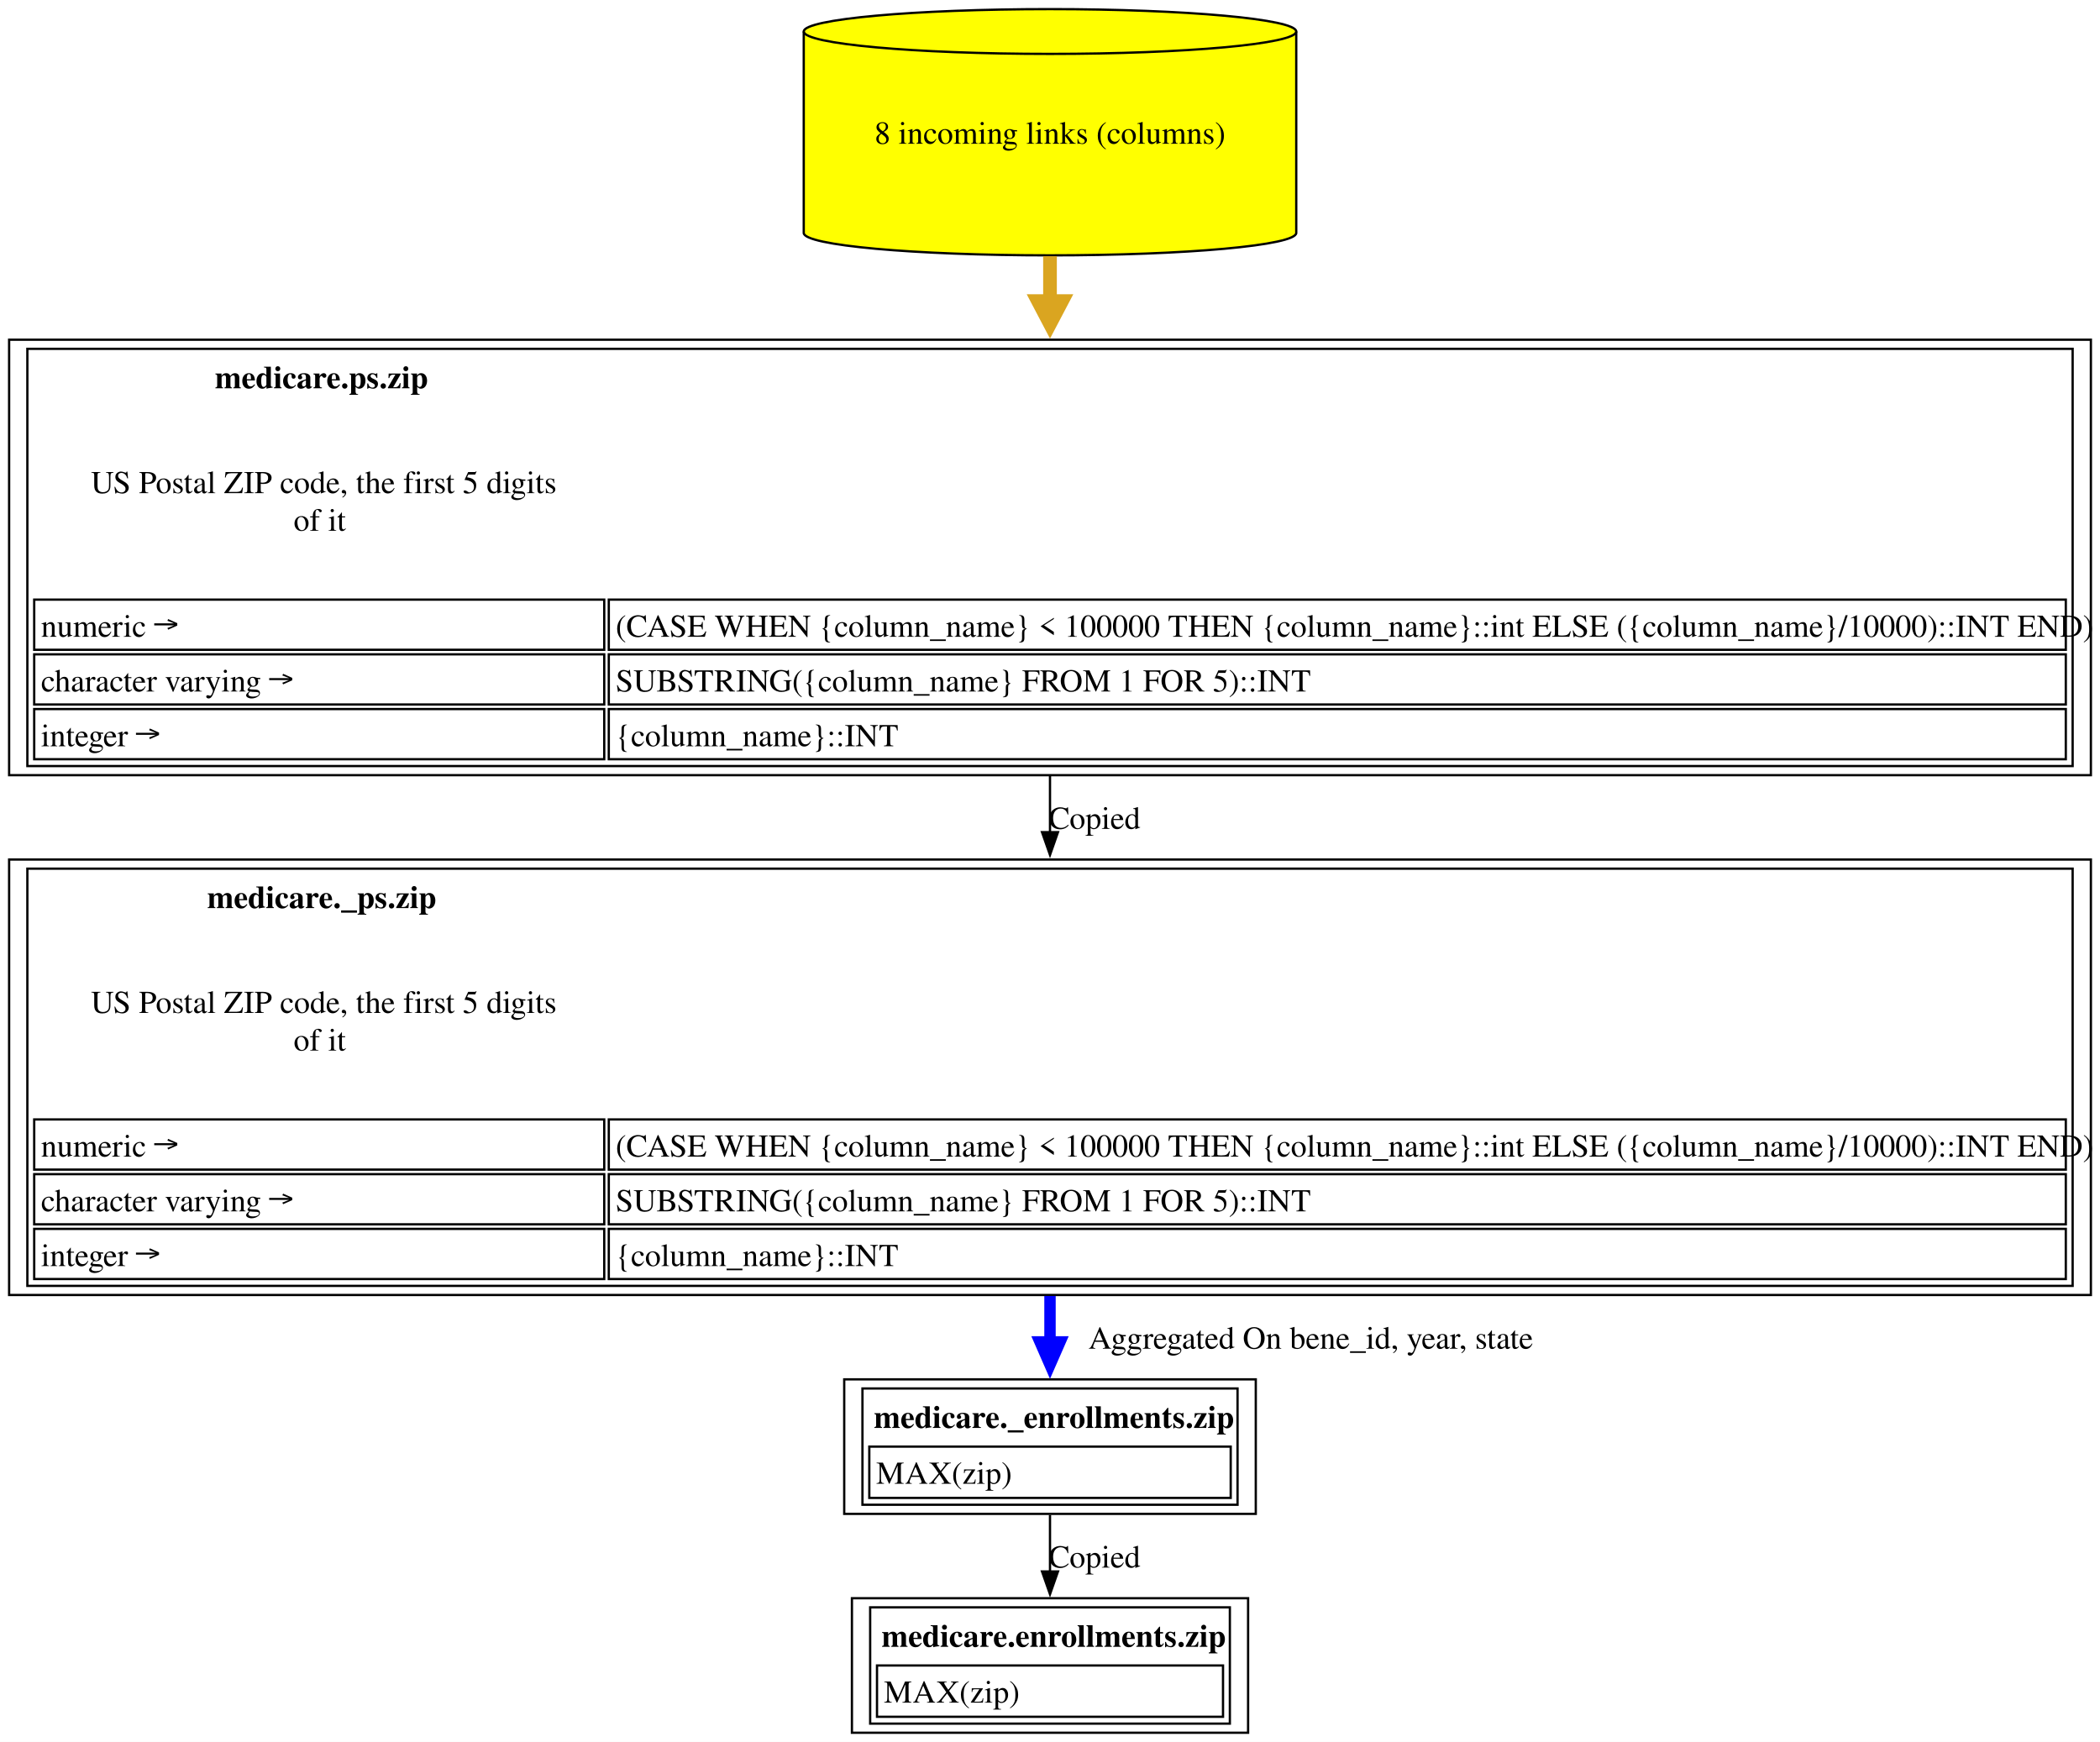
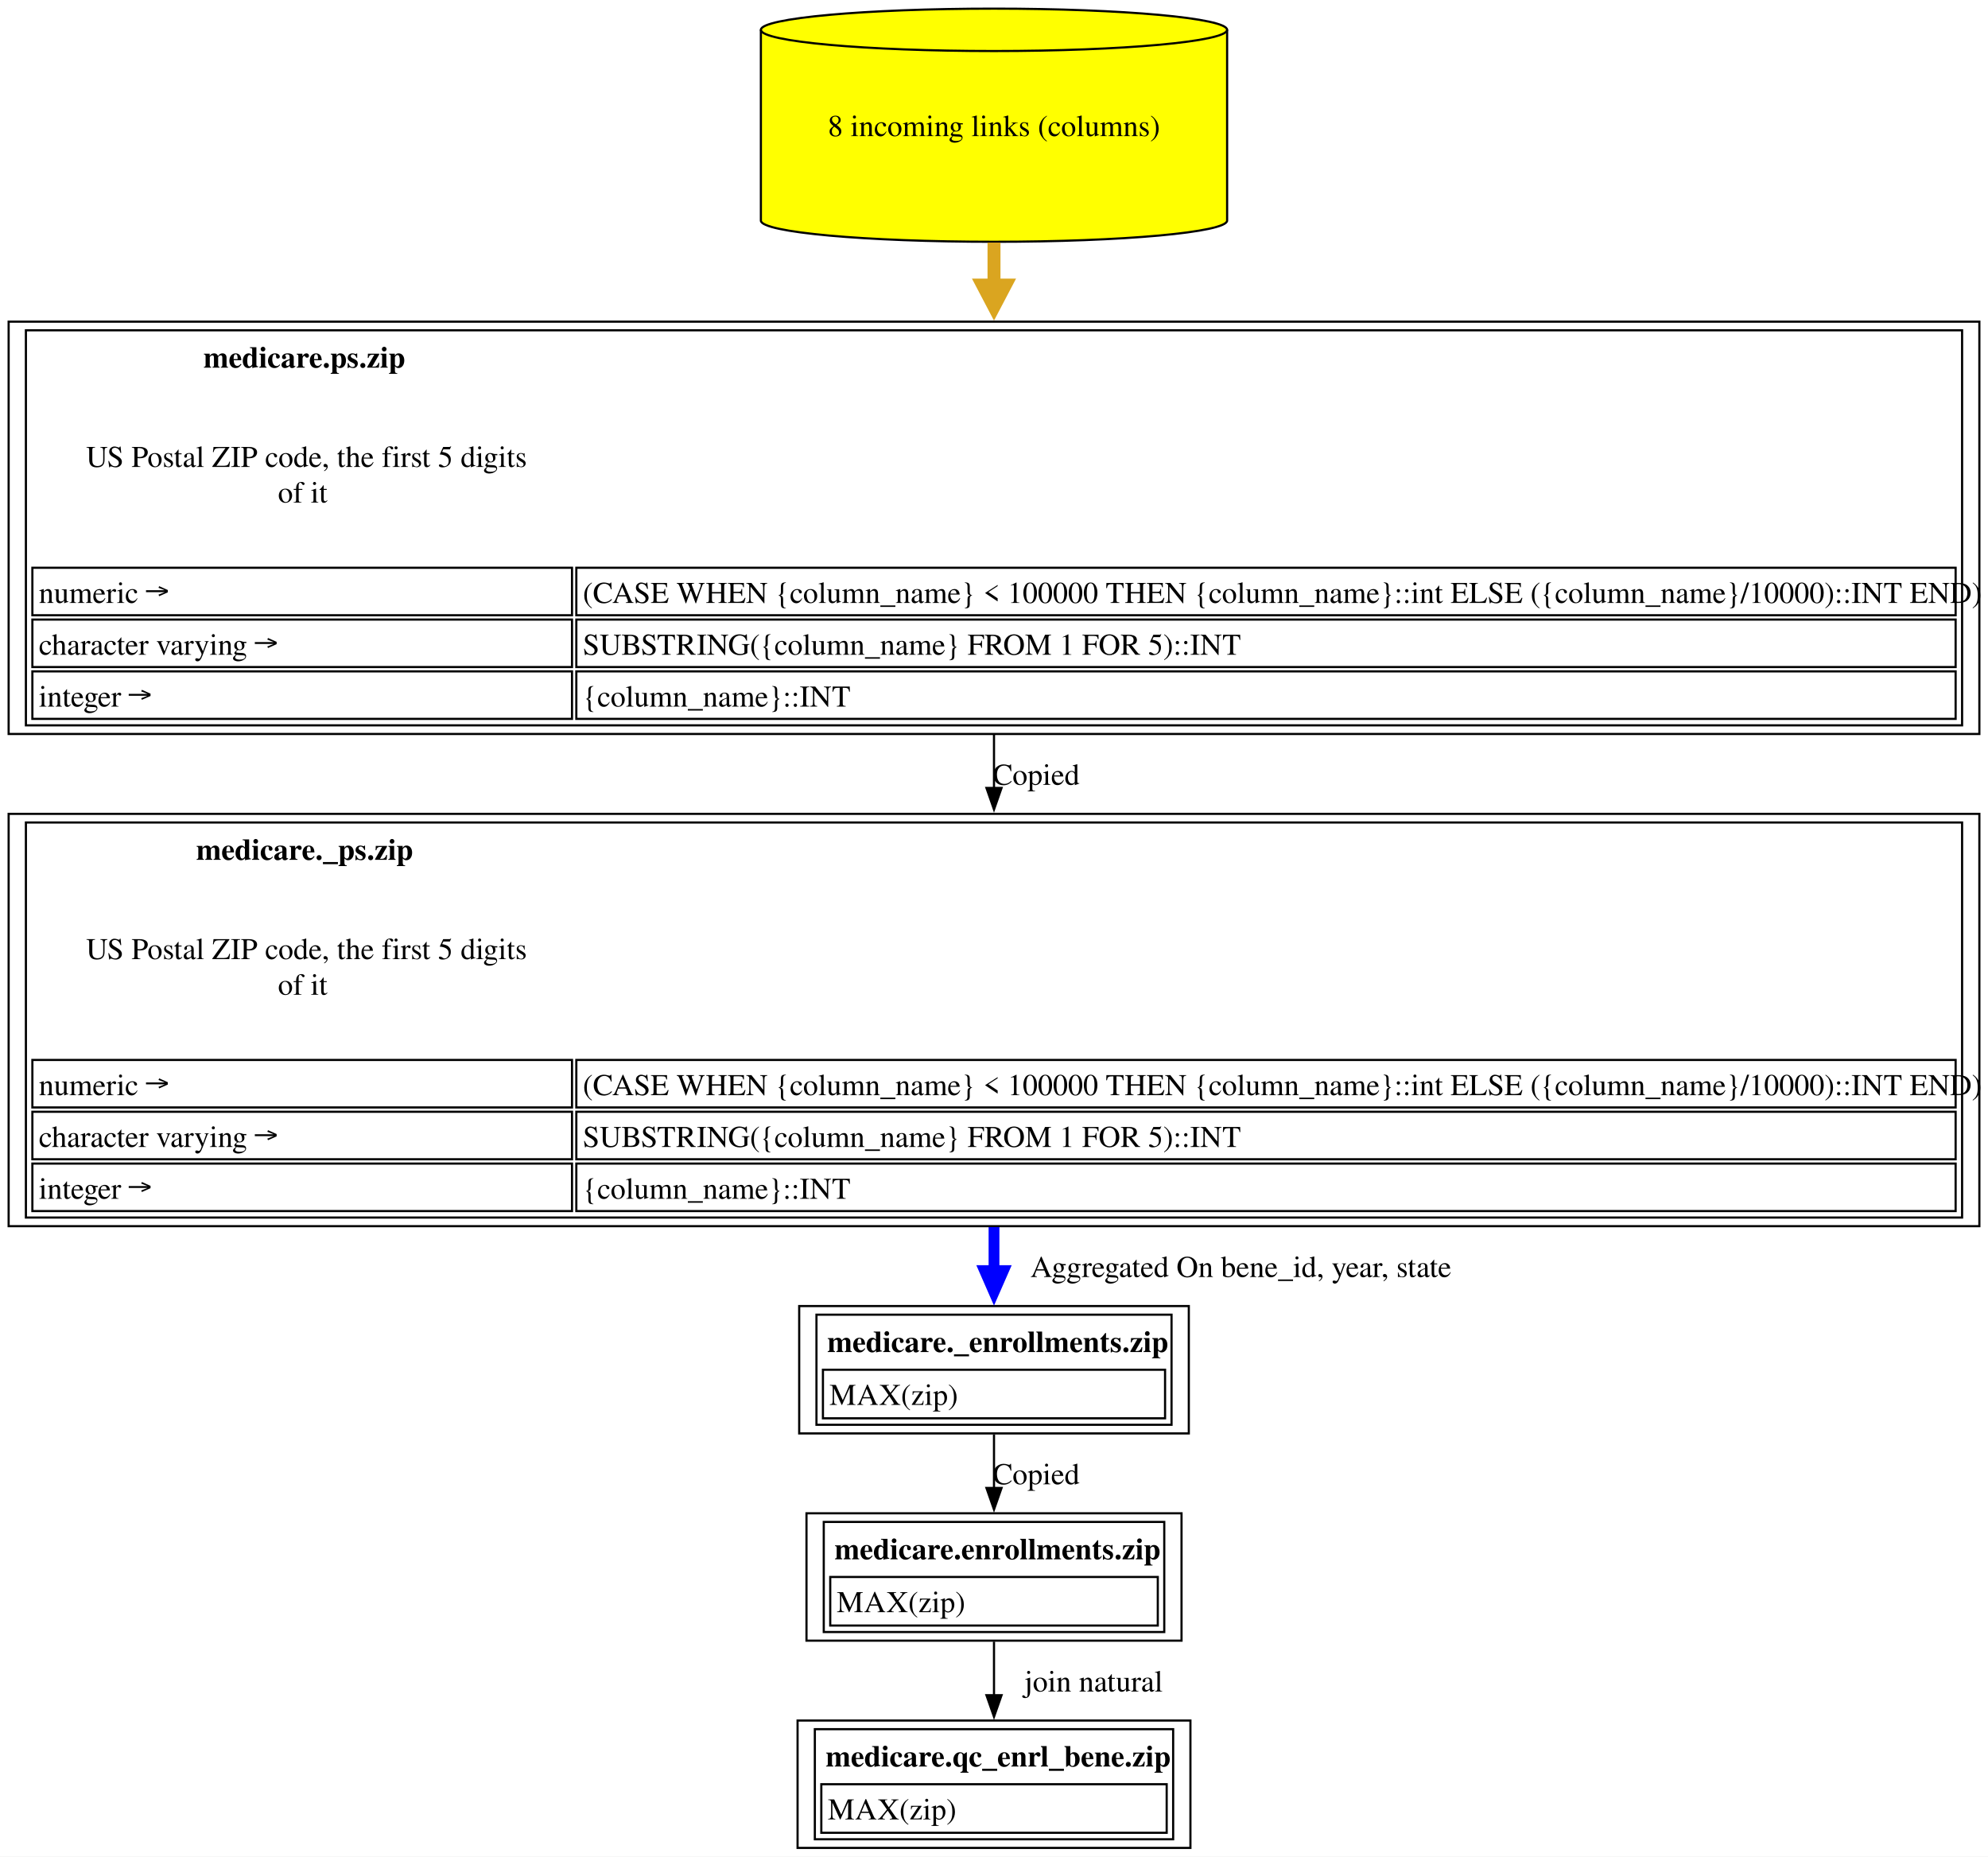
- <svg xmlns="http://www.w3.org/2000/svg" xmlns:xlink="http://www.w3.org/1999/xlink" width="921pt" height="764pt" viewBox="0.00 0.00 921.00 764.00">
-   <g id="graph0" class="graph" transform="scale(1 1) rotate(0) translate(4 760)">
-     <polygon fill="white" stroke="none" points="-4,4 -4,-760 917,-760 917,4 -4,4" />
+ <svg xmlns="http://www.w3.org/2000/svg" xmlns:xlink="http://www.w3.org/1999/xlink" width="921pt" height="860pt" viewBox="0.00 0.00 921.00 860.00">
+   <g id="graph0" class="graph" transform="scale(1 1) rotate(0) translate(4 856)">
+     <polygon fill="white" stroke="none" points="-4,4 -4,-856 917,-856 917,4 -4,4" />
    <g id="node1" class="node">
      <g id="a_node1">
-         <a xlink:href="../medicare.enrollments/zip.html" xlink:title="&lt;TABLE&gt;" target="_blank">
-           <polygon fill="none" stroke="black" points="543.38,-59 369.63,-59 369.63,0 543.38,0 543.38,-59" />
-           <text text-anchor="start" x="382.63" y="-37.7" font-family="Times,serif" font-weight="bold" font-size="14.00">medicare.enrollments.zip</text>
-           <polygon fill="none" stroke="black" points="380.63,-7 380.63,-29.5 532.38,-29.5 532.38,-7 380.63,-7" />
-           <text text-anchor="start" x="383.63" y="-13.2" font-family="Times,serif" font-size="14.00">MAX(zip)</text>
-           <polygon fill="none" stroke="black" points="377.63,-4 377.63,-55 535.38,-55 535.38,-4 377.63,-4" />
+         <a xlink:href="../medicare.qc_enrl_bene/zip.html" xlink:title="&lt;TABLE&gt;" target="_blank">
+           <polygon fill="none" stroke="black" points="547.5,-59 365.5,-59 365.5,0 547.5,0 547.5,-59" />
+           <text text-anchor="start" x="378.5" y="-37.7" font-family="Times,serif" font-weight="bold" font-size="14.00">medicare.qc_enrl_bene.zip</text>
+           <polygon fill="none" stroke="black" points="376.5,-7 376.5,-29.5 536.5,-29.5 536.5,-7 376.5,-7" />
+           <text text-anchor="start" x="379.5" y="-13.2" font-family="Times,serif" font-size="14.00">MAX(zip)</text>
+           <polygon fill="none" stroke="black" points="373.5,-4 373.5,-55 539.5,-55 539.5,-4 373.5,-4" />
        </a>
      </g>
    </g>
    <g id="node2" class="node">
      <g id="a_node2">
-         <a xlink:href="../medicare._enrollments/zip.html" xlink:title="&lt;TABLE&gt;" target="_blank">
-           <polygon fill="none" stroke="black" points="546.75,-155 366.25,-155 366.25,-96 546.75,-96 546.75,-155" />
-           <text text-anchor="start" x="379.25" y="-133.7" font-family="Times,serif" font-weight="bold" font-size="14.00">medicare._enrollments.zip</text>
-           <polygon fill="none" stroke="black" points="377.25,-103 377.25,-125.5 535.75,-125.5 535.75,-103 377.25,-103" />
-           <text text-anchor="start" x="380.25" y="-109.2" font-family="Times,serif" font-size="14.00">MAX(zip)</text>
-           <polygon fill="none" stroke="black" points="374.25,-100 374.25,-151 538.75,-151 538.75,-100 374.25,-100" />
+         <a xlink:href="../medicare.enrollments/zip.html" xlink:title="&lt;TABLE&gt;" target="_blank">
+           <polygon fill="none" stroke="black" points="543.38,-155 369.63,-155 369.63,-96 543.38,-96 543.38,-155" />
+           <text text-anchor="start" x="382.63" y="-133.7" font-family="Times,serif" font-weight="bold" font-size="14.00">medicare.enrollments.zip</text>
+           <polygon fill="none" stroke="black" points="380.63,-103 380.63,-125.5 532.38,-125.5 532.38,-103 380.63,-103" />
+           <text text-anchor="start" x="383.63" y="-109.2" font-family="Times,serif" font-size="14.00">MAX(zip)</text>
+           <polygon fill="none" stroke="black" points="377.63,-100 377.63,-151 535.38,-151 535.38,-100 377.63,-100" />
        </a>
      </g>
    </g>
    <g id="edge1" class="edge">
      <path fill="none" stroke="black" d="M456.5,-95.53C456.5,-87.68 456.5,-79.05 456.5,-70.7" />
      <polygon fill="black" stroke="black" points="460,-70.73 456.5,-60.73 453,-70.73 460,-70.73" />
-       <text text-anchor="middle" x="476" y="-72.45" font-family="Times,serif" font-size="14.00">Copied</text>
+       <text text-anchor="middle" x="502.63" y="-72.45" font-family="Times,serif" font-size="14.00">	join natural</text>
    </g>
    <g id="node3" class="node">
      <g id="a_node3">
-         <a xlink:href="../medicare._ps/zip.html" xlink:title="&lt;TABLE&gt;" target="_blank">
-           <polygon fill="none" stroke="black" points="913,-383 0,-383 0,-192 913,-192 913,-383" />
-           <text text-anchor="start" x="86.88" y="-361.7" font-family="Times,serif" font-weight="bold" font-size="14.00">medicare._ps.zip</text>
-           <text text-anchor="start" x="35.88" y="-315.7" font-family="Times,serif" font-size="14.00">US Postal ZIP code, the first 5 digits</text>
-           <text text-anchor="start" x="124.75" y="-299.2" font-family="Times,serif" font-size="14.00">of it</text>
-           <polygon fill="none" stroke="black" points="11,-247 11,-269 261,-269 261,-247 11,-247" />
-           <text text-anchor="start" x="14" y="-252.7" font-family="Times,serif" font-size="14.00">numeric →</text>
-           <polygon fill="none" stroke="black" points="263,-247 263,-269 902,-269 902,-247 263,-247" />
-           <text text-anchor="start" x="266" y="-252.7" font-family="Times,serif" font-size="14.00">(CASE WHEN {column_name} &lt; 100000 THEN {column_name}::int ELSE ({column_name}/10000)::INT END)</text>
-           <polygon fill="none" stroke="black" points="11,-223 11,-245 261,-245 261,-223 11,-223" />
-           <text text-anchor="start" x="14" y="-228.7" font-family="Times,serif" font-size="14.00">character varying →</text>
-           <polygon fill="none" stroke="black" points="263,-223 263,-245 902,-245 902,-223 263,-223" />
-           <text text-anchor="start" x="266" y="-228.7" font-family="Times,serif" font-size="14.00">SUBSTRING({column_name} FROM 1 FOR 5)::INT</text>
-           <polygon fill="none" stroke="black" points="11,-199 11,-221 261,-221 261,-199 11,-199" />
-           <text text-anchor="start" x="14" y="-204.7" font-family="Times,serif" font-size="14.00">integer →</text>
-           <polygon fill="none" stroke="black" points="263,-199 263,-221 902,-221 902,-199 263,-199" />
-           <text text-anchor="start" x="266" y="-204.7" font-family="Times,serif" font-size="14.00">{column_name}::INT</text>
-           <polygon fill="none" stroke="black" points="8,-196 8,-379 905,-379 905,-196 8,-196" />
+         <a xlink:href="../medicare._enrollments/zip.html" xlink:title="&lt;TABLE&gt;" target="_blank">
+           <polygon fill="none" stroke="black" points="546.75,-251 366.25,-251 366.25,-192 546.75,-192 546.75,-251" />
+           <text text-anchor="start" x="379.25" y="-229.7" font-family="Times,serif" font-weight="bold" font-size="14.00">medicare._enrollments.zip</text>
+           <polygon fill="none" stroke="black" points="377.25,-199 377.25,-221.5 535.75,-221.5 535.75,-199 377.25,-199" />
+           <text text-anchor="start" x="380.25" y="-205.2" font-family="Times,serif" font-size="14.00">MAX(zip)</text>
+           <polygon fill="none" stroke="black" points="374.25,-196 374.25,-247 538.75,-247 538.75,-196 374.25,-196" />
        </a>
      </g>
    </g>
    <g id="edge2" class="edge">
-       <path fill="none" stroke="blue" stroke-width="5" d="M456.5,-191.58C456.5,-184.57 456.5,-177.72 456.5,-171.26" />
-       <polygon fill="blue" stroke="blue" stroke-width="5" points="460.88,-171.43 456.5,-161.43 452.13,-171.43 460.88,-171.43" />
-       <text text-anchor="middle" x="570.88" y="-168.45" font-family="Times,serif" font-size="14.00">	  Aggregated On bene_id, year, state</text>
+       <path fill="none" stroke="black" d="M456.5,-191.53C456.5,-183.68 456.5,-175.05 456.5,-166.7" />
+       <polygon fill="black" stroke="black" points="460,-166.73 456.5,-156.73 453,-166.73 460,-166.73" />
+       <text text-anchor="middle" x="476" y="-168.45" font-family="Times,serif" font-size="14.00">Copied</text>
    </g>
    <g id="node4" class="node">
      <g id="a_node4">
-         <a xlink:href="../medicare.ps/zip.html" xlink:title="&lt;TABLE&gt;" target="_blank">
-           <polygon fill="none" stroke="black" points="913,-611 0,-611 0,-420 913,-420 913,-611" />
-           <text text-anchor="start" x="90.25" y="-589.7" font-family="Times,serif" font-weight="bold" font-size="14.00">medicare.ps.zip</text>
-           <text text-anchor="start" x="35.88" y="-543.7" font-family="Times,serif" font-size="14.00">US Postal ZIP code, the first 5 digits</text>
-           <text text-anchor="start" x="124.75" y="-527.2" font-family="Times,serif" font-size="14.00">of it</text>
-           <polygon fill="none" stroke="black" points="11,-475 11,-497 261,-497 261,-475 11,-475" />
-           <text text-anchor="start" x="14" y="-480.7" font-family="Times,serif" font-size="14.00">numeric →</text>
-           <polygon fill="none" stroke="black" points="263,-475 263,-497 902,-497 902,-475 263,-475" />
-           <text text-anchor="start" x="266" y="-480.7" font-family="Times,serif" font-size="14.00">(CASE WHEN {column_name} &lt; 100000 THEN {column_name}::int ELSE ({column_name}/10000)::INT END)</text>
-           <polygon fill="none" stroke="black" points="11,-451 11,-473 261,-473 261,-451 11,-451" />
-           <text text-anchor="start" x="14" y="-456.7" font-family="Times,serif" font-size="14.00">character varying →</text>
-           <polygon fill="none" stroke="black" points="263,-451 263,-473 902,-473 902,-451 263,-451" />
-           <text text-anchor="start" x="266" y="-456.7" font-family="Times,serif" font-size="14.00">SUBSTRING({column_name} FROM 1 FOR 5)::INT</text>
-           <polygon fill="none" stroke="black" points="11,-427 11,-449 261,-449 261,-427 11,-427" />
-           <text text-anchor="start" x="14" y="-432.7" font-family="Times,serif" font-size="14.00">integer →</text>
-           <polygon fill="none" stroke="black" points="263,-427 263,-449 902,-449 902,-427 263,-427" />
-           <text text-anchor="start" x="266" y="-432.7" font-family="Times,serif" font-size="14.00">{column_name}::INT</text>
-           <polygon fill="none" stroke="black" points="8,-424 8,-607 905,-607 905,-424 8,-424" />
+         <a xlink:href="../medicare._ps/zip.html" xlink:title="&lt;TABLE&gt;" target="_blank">
+           <polygon fill="none" stroke="black" points="913,-479 0,-479 0,-288 913,-288 913,-479" />
+           <text text-anchor="start" x="86.88" y="-457.7" font-family="Times,serif" font-weight="bold" font-size="14.00">medicare._ps.zip</text>
+           <text text-anchor="start" x="35.88" y="-411.7" font-family="Times,serif" font-size="14.00">US Postal ZIP code, the first 5 digits</text>
+           <text text-anchor="start" x="124.75" y="-395.2" font-family="Times,serif" font-size="14.00">of it</text>
+           <polygon fill="none" stroke="black" points="11,-343 11,-365 261,-365 261,-343 11,-343" />
+           <text text-anchor="start" x="14" y="-348.7" font-family="Times,serif" font-size="14.00">numeric →</text>
+           <polygon fill="none" stroke="black" points="263,-343 263,-365 902,-365 902,-343 263,-343" />
+           <text text-anchor="start" x="266" y="-348.7" font-family="Times,serif" font-size="14.00">(CASE WHEN {column_name} &lt; 100000 THEN {column_name}::int ELSE ({column_name}/10000)::INT END)</text>
+           <polygon fill="none" stroke="black" points="11,-319 11,-341 261,-341 261,-319 11,-319" />
+           <text text-anchor="start" x="14" y="-324.7" font-family="Times,serif" font-size="14.00">character varying →</text>
+           <polygon fill="none" stroke="black" points="263,-319 263,-341 902,-341 902,-319 263,-319" />
+           <text text-anchor="start" x="266" y="-324.7" font-family="Times,serif" font-size="14.00">SUBSTRING({column_name} FROM 1 FOR 5)::INT</text>
+           <polygon fill="none" stroke="black" points="11,-295 11,-317 261,-317 261,-295 11,-295" />
+           <text text-anchor="start" x="14" y="-300.7" font-family="Times,serif" font-size="14.00">integer →</text>
+           <polygon fill="none" stroke="black" points="263,-295 263,-317 902,-317 902,-295 263,-295" />
+           <text text-anchor="start" x="266" y="-300.7" font-family="Times,serif" font-size="14.00">{column_name}::INT</text>
+           <polygon fill="none" stroke="black" points="8,-292 8,-475 905,-475 905,-292 8,-292" />
        </a>
      </g>
    </g>
    <g id="edge3" class="edge">
-       <path fill="none" stroke="black" d="M456.5,-419.64C456.5,-411.42 456.5,-403.06 456.5,-394.76" />
-       <polygon fill="black" stroke="black" points="460,-395 456.5,-385 453,-395 460,-395" />
-       <text text-anchor="middle" x="476" y="-396.45" font-family="Times,serif" font-size="14.00">Copied</text>
+       <path fill="none" stroke="blue" stroke-width="5" d="M456.5,-287.58C456.5,-280.57 456.5,-273.72 456.5,-267.26" />
+       <polygon fill="blue" stroke="blue" stroke-width="5" points="460.88,-267.43 456.5,-257.43 452.13,-267.43 460.88,-267.43" />
+       <text text-anchor="middle" x="570.88" y="-264.45" font-family="Times,serif" font-size="14.00">	  Aggregated On bene_id, year, state</text>
    </g>
    <g id="node5" class="node">
      <g id="a_node5">
-         <a xlink:href="../medicare.ps/zip.html" xlink:title="8 incoming links (columns)" target="_blank">
-           <path fill="yellow" stroke="black" d="M564.5,-746.18C564.5,-751.6 516.09,-756 456.5,-756 396.91,-756 348.5,-751.6 348.5,-746.18 348.5,-746.18 348.5,-657.82 348.5,-657.82 348.5,-652.4 396.91,-648 456.5,-648 516.09,-648 564.5,-652.4 564.5,-657.82 564.5,-657.82 564.5,-746.18 564.5,-746.18" />
-           <path fill="none" stroke="black" d="M564.5,-746.18C564.5,-740.76 516.09,-736.36 456.5,-736.36 396.91,-736.36 348.5,-740.76 348.5,-746.18" />
-           <text text-anchor="middle" x="456.5" y="-696.95" font-family="Times,serif" font-size="14.00">8 incoming links (columns)</text>
+         <a xlink:href="../medicare.ps/zip.html" xlink:title="&lt;TABLE&gt;" target="_blank">
+           <polygon fill="none" stroke="black" points="913,-707 0,-707 0,-516 913,-516 913,-707" />
+           <text text-anchor="start" x="90.25" y="-685.7" font-family="Times,serif" font-weight="bold" font-size="14.00">medicare.ps.zip</text>
+           <text text-anchor="start" x="35.88" y="-639.7" font-family="Times,serif" font-size="14.00">US Postal ZIP code, the first 5 digits</text>
+           <text text-anchor="start" x="124.75" y="-623.2" font-family="Times,serif" font-size="14.00">of it</text>
+           <polygon fill="none" stroke="black" points="11,-571 11,-593 261,-593 261,-571 11,-571" />
+           <text text-anchor="start" x="14" y="-576.7" font-family="Times,serif" font-size="14.00">numeric →</text>
+           <polygon fill="none" stroke="black" points="263,-571 263,-593 902,-593 902,-571 263,-571" />
+           <text text-anchor="start" x="266" y="-576.7" font-family="Times,serif" font-size="14.00">(CASE WHEN {column_name} &lt; 100000 THEN {column_name}::int ELSE ({column_name}/10000)::INT END)</text>
+           <polygon fill="none" stroke="black" points="11,-547 11,-569 261,-569 261,-547 11,-547" />
+           <text text-anchor="start" x="14" y="-552.7" font-family="Times,serif" font-size="14.00">character varying →</text>
+           <polygon fill="none" stroke="black" points="263,-547 263,-569 902,-569 902,-547 263,-547" />
+           <text text-anchor="start" x="266" y="-552.7" font-family="Times,serif" font-size="14.00">SUBSTRING({column_name} FROM 1 FOR 5)::INT</text>
+           <polygon fill="none" stroke="black" points="11,-523 11,-545 261,-545 261,-523 11,-523" />
+           <text text-anchor="start" x="14" y="-528.7" font-family="Times,serif" font-size="14.00">integer →</text>
+           <polygon fill="none" stroke="black" points="263,-523 263,-545 902,-545 902,-523 263,-523" />
+           <text text-anchor="start" x="266" y="-528.7" font-family="Times,serif" font-size="14.00">{column_name}::INT</text>
+           <polygon fill="none" stroke="black" points="8,-520 8,-703 905,-703 905,-520 8,-520" />
        </a>
      </g>
    </g>
    <g id="edge4" class="edge">
-       <path fill="none" stroke="goldenrod" stroke-width="6" d="M456.5,-647.63C456.5,-641.23 456.5,-634.52 456.5,-627.66" />
-       <polygon fill="goldenrod" stroke="goldenrod" stroke-width="6" points="461.75,-627.93 456.5,-617.93 451.25,-627.93 461.75,-627.93" />
+       <path fill="none" stroke="black" d="M456.5,-515.64C456.5,-507.42 456.5,-499.06 456.5,-490.76" />
+       <polygon fill="black" stroke="black" points="460,-491 456.5,-481 453,-491 460,-491" />
+       <text text-anchor="middle" x="476" y="-492.45" font-family="Times,serif" font-size="14.00">Copied</text>
+     </g>
+     <g id="node6" class="node">
+       <g id="a_node6">
+         <a xlink:href="../medicare.ps/zip.html" xlink:title="8 incoming links (columns)" target="_blank">
+           <path fill="yellow" stroke="black" d="M564.5,-842.18C564.5,-847.6 516.09,-852 456.5,-852 396.91,-852 348.5,-847.6 348.5,-842.18 348.5,-842.18 348.5,-753.82 348.5,-753.82 348.5,-748.4 396.91,-744 456.5,-744 516.09,-744 564.5,-748.4 564.5,-753.82 564.5,-753.82 564.5,-842.18 564.5,-842.18" />
+           <path fill="none" stroke="black" d="M564.5,-842.18C564.5,-836.76 516.09,-832.36 456.5,-832.36 396.91,-832.36 348.5,-836.76 348.5,-842.18" />
+           <text text-anchor="middle" x="456.5" y="-792.95" font-family="Times,serif" font-size="14.00">8 incoming links (columns)</text>
+         </a>
+       </g>
+     </g>
+     <g id="edge5" class="edge">
+       <path fill="none" stroke="goldenrod" stroke-width="6" d="M456.5,-743.63C456.5,-737.23 456.5,-730.52 456.5,-723.66" />
+       <polygon fill="goldenrod" stroke="goldenrod" stroke-width="6" points="461.75,-723.93 456.5,-713.93 451.25,-723.93 461.75,-723.93" />
    </g>
  </g>
</svg>
